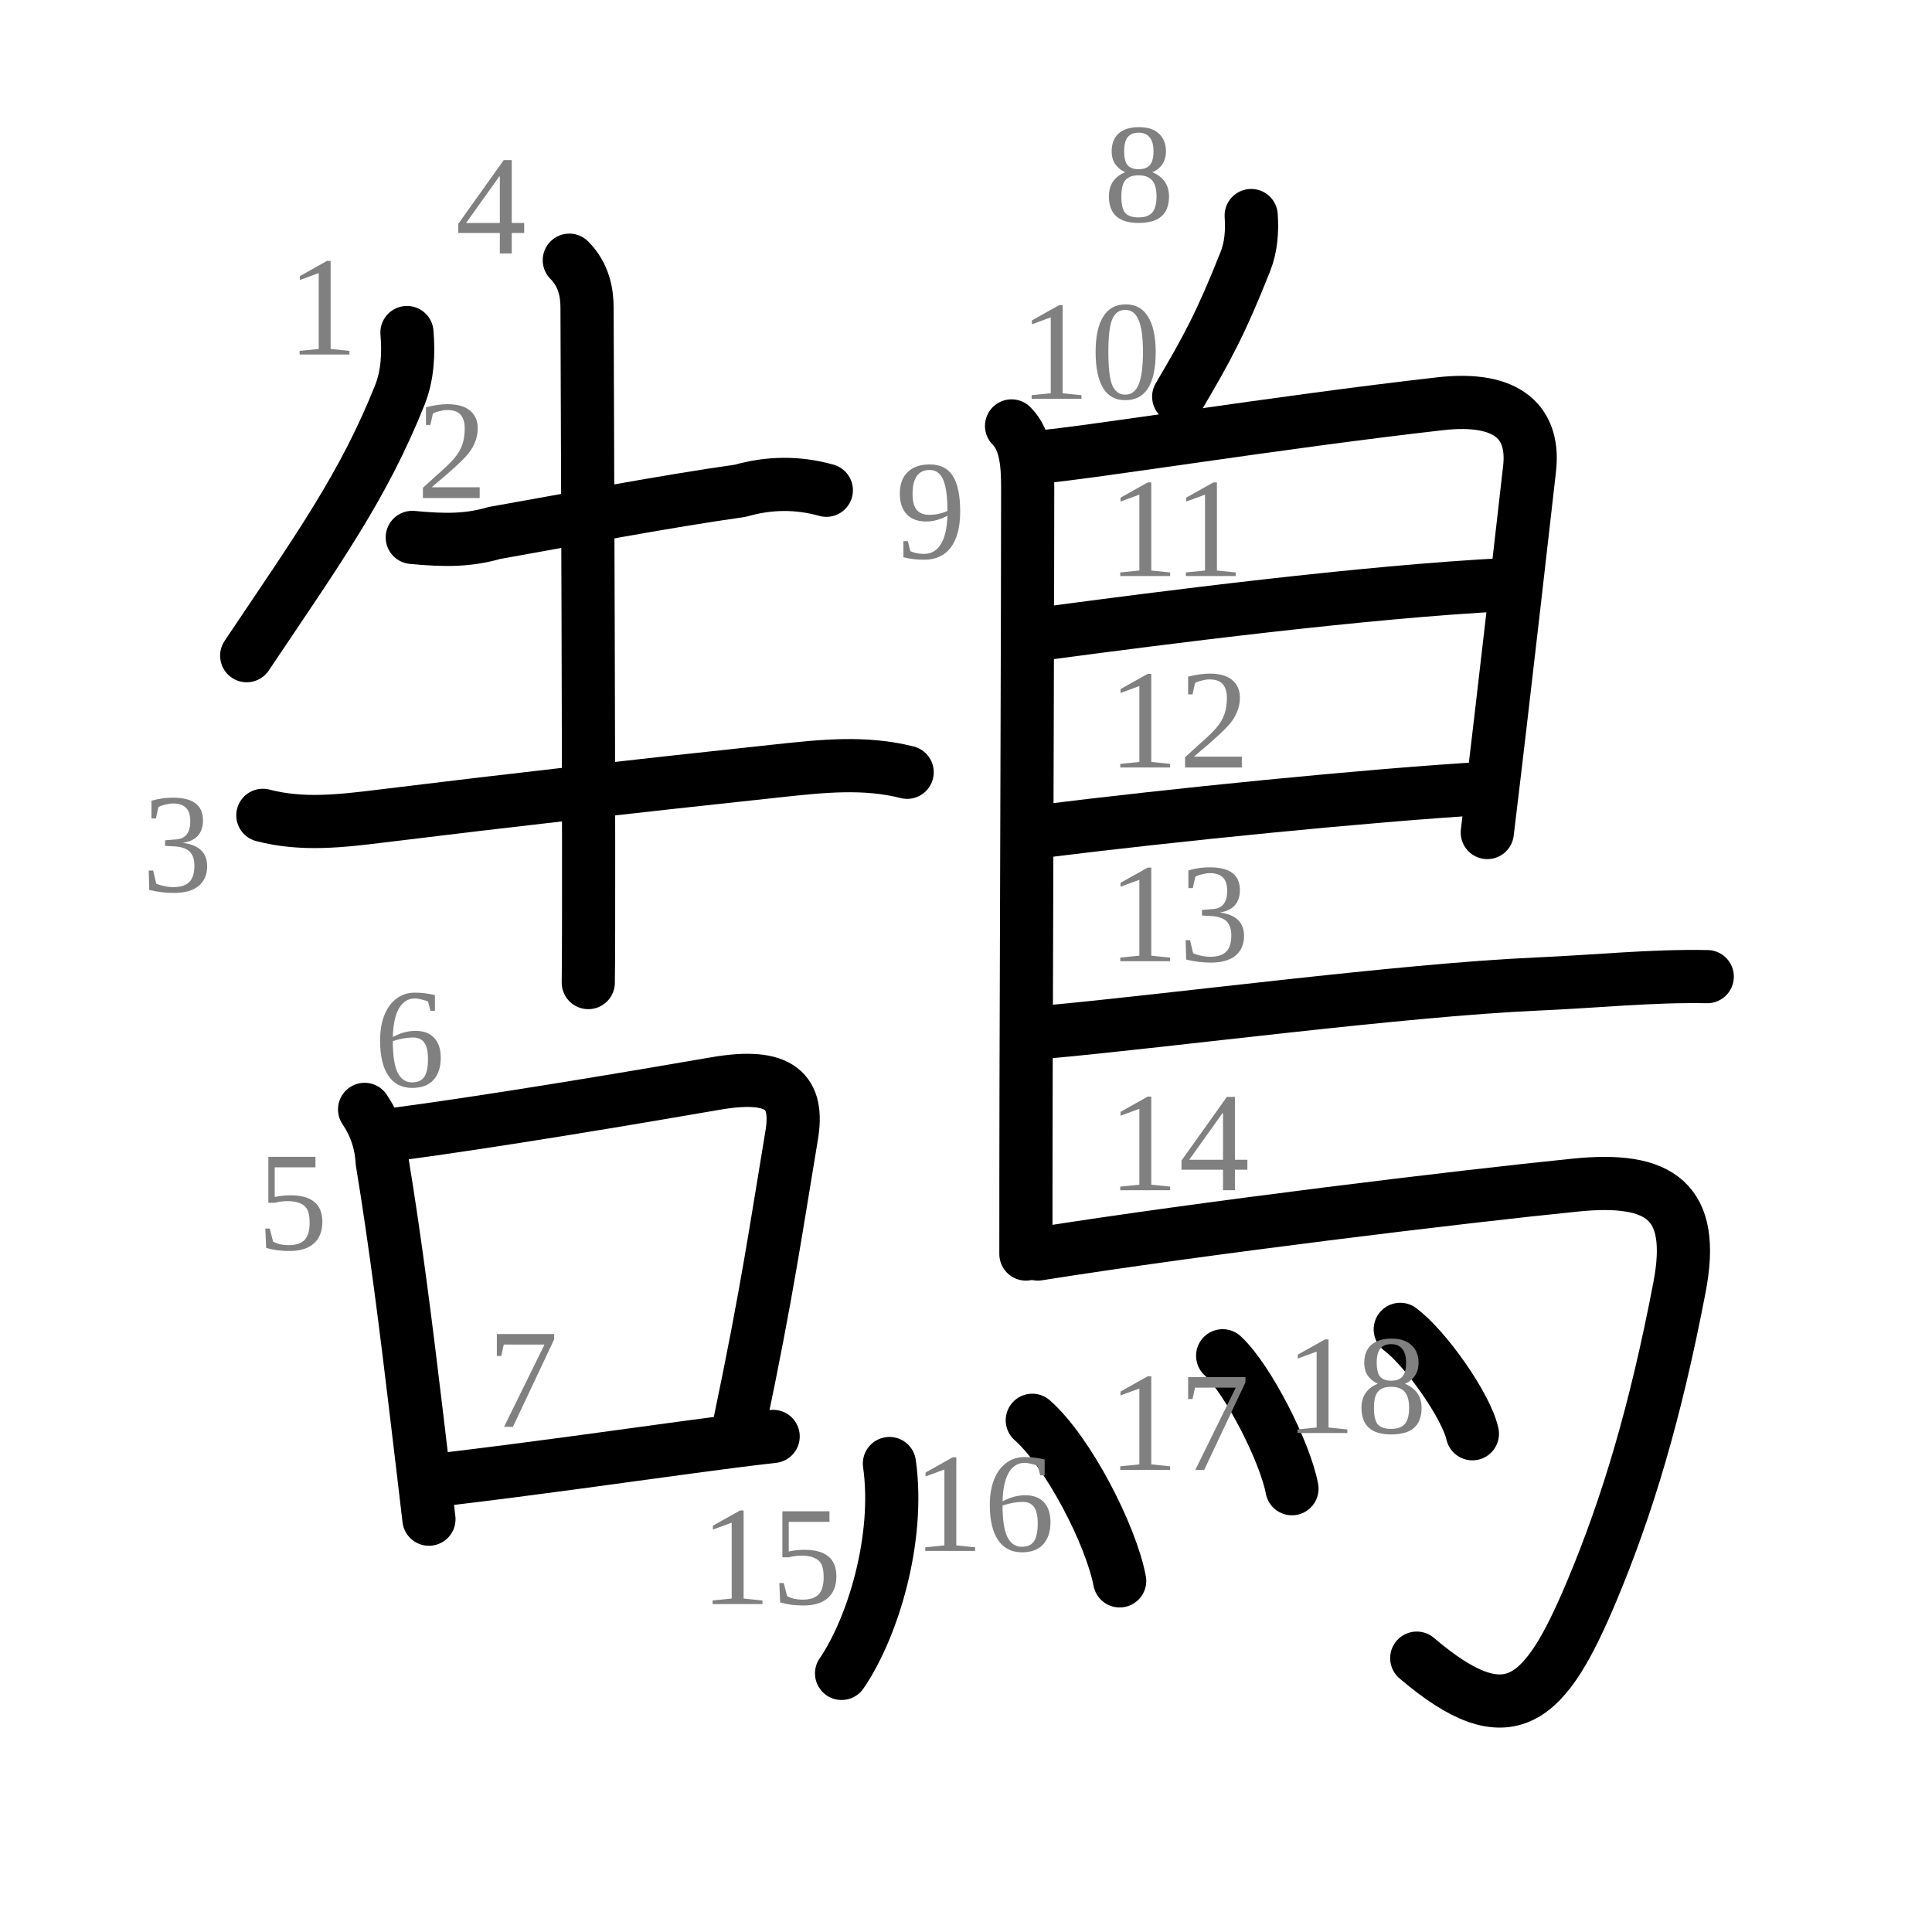
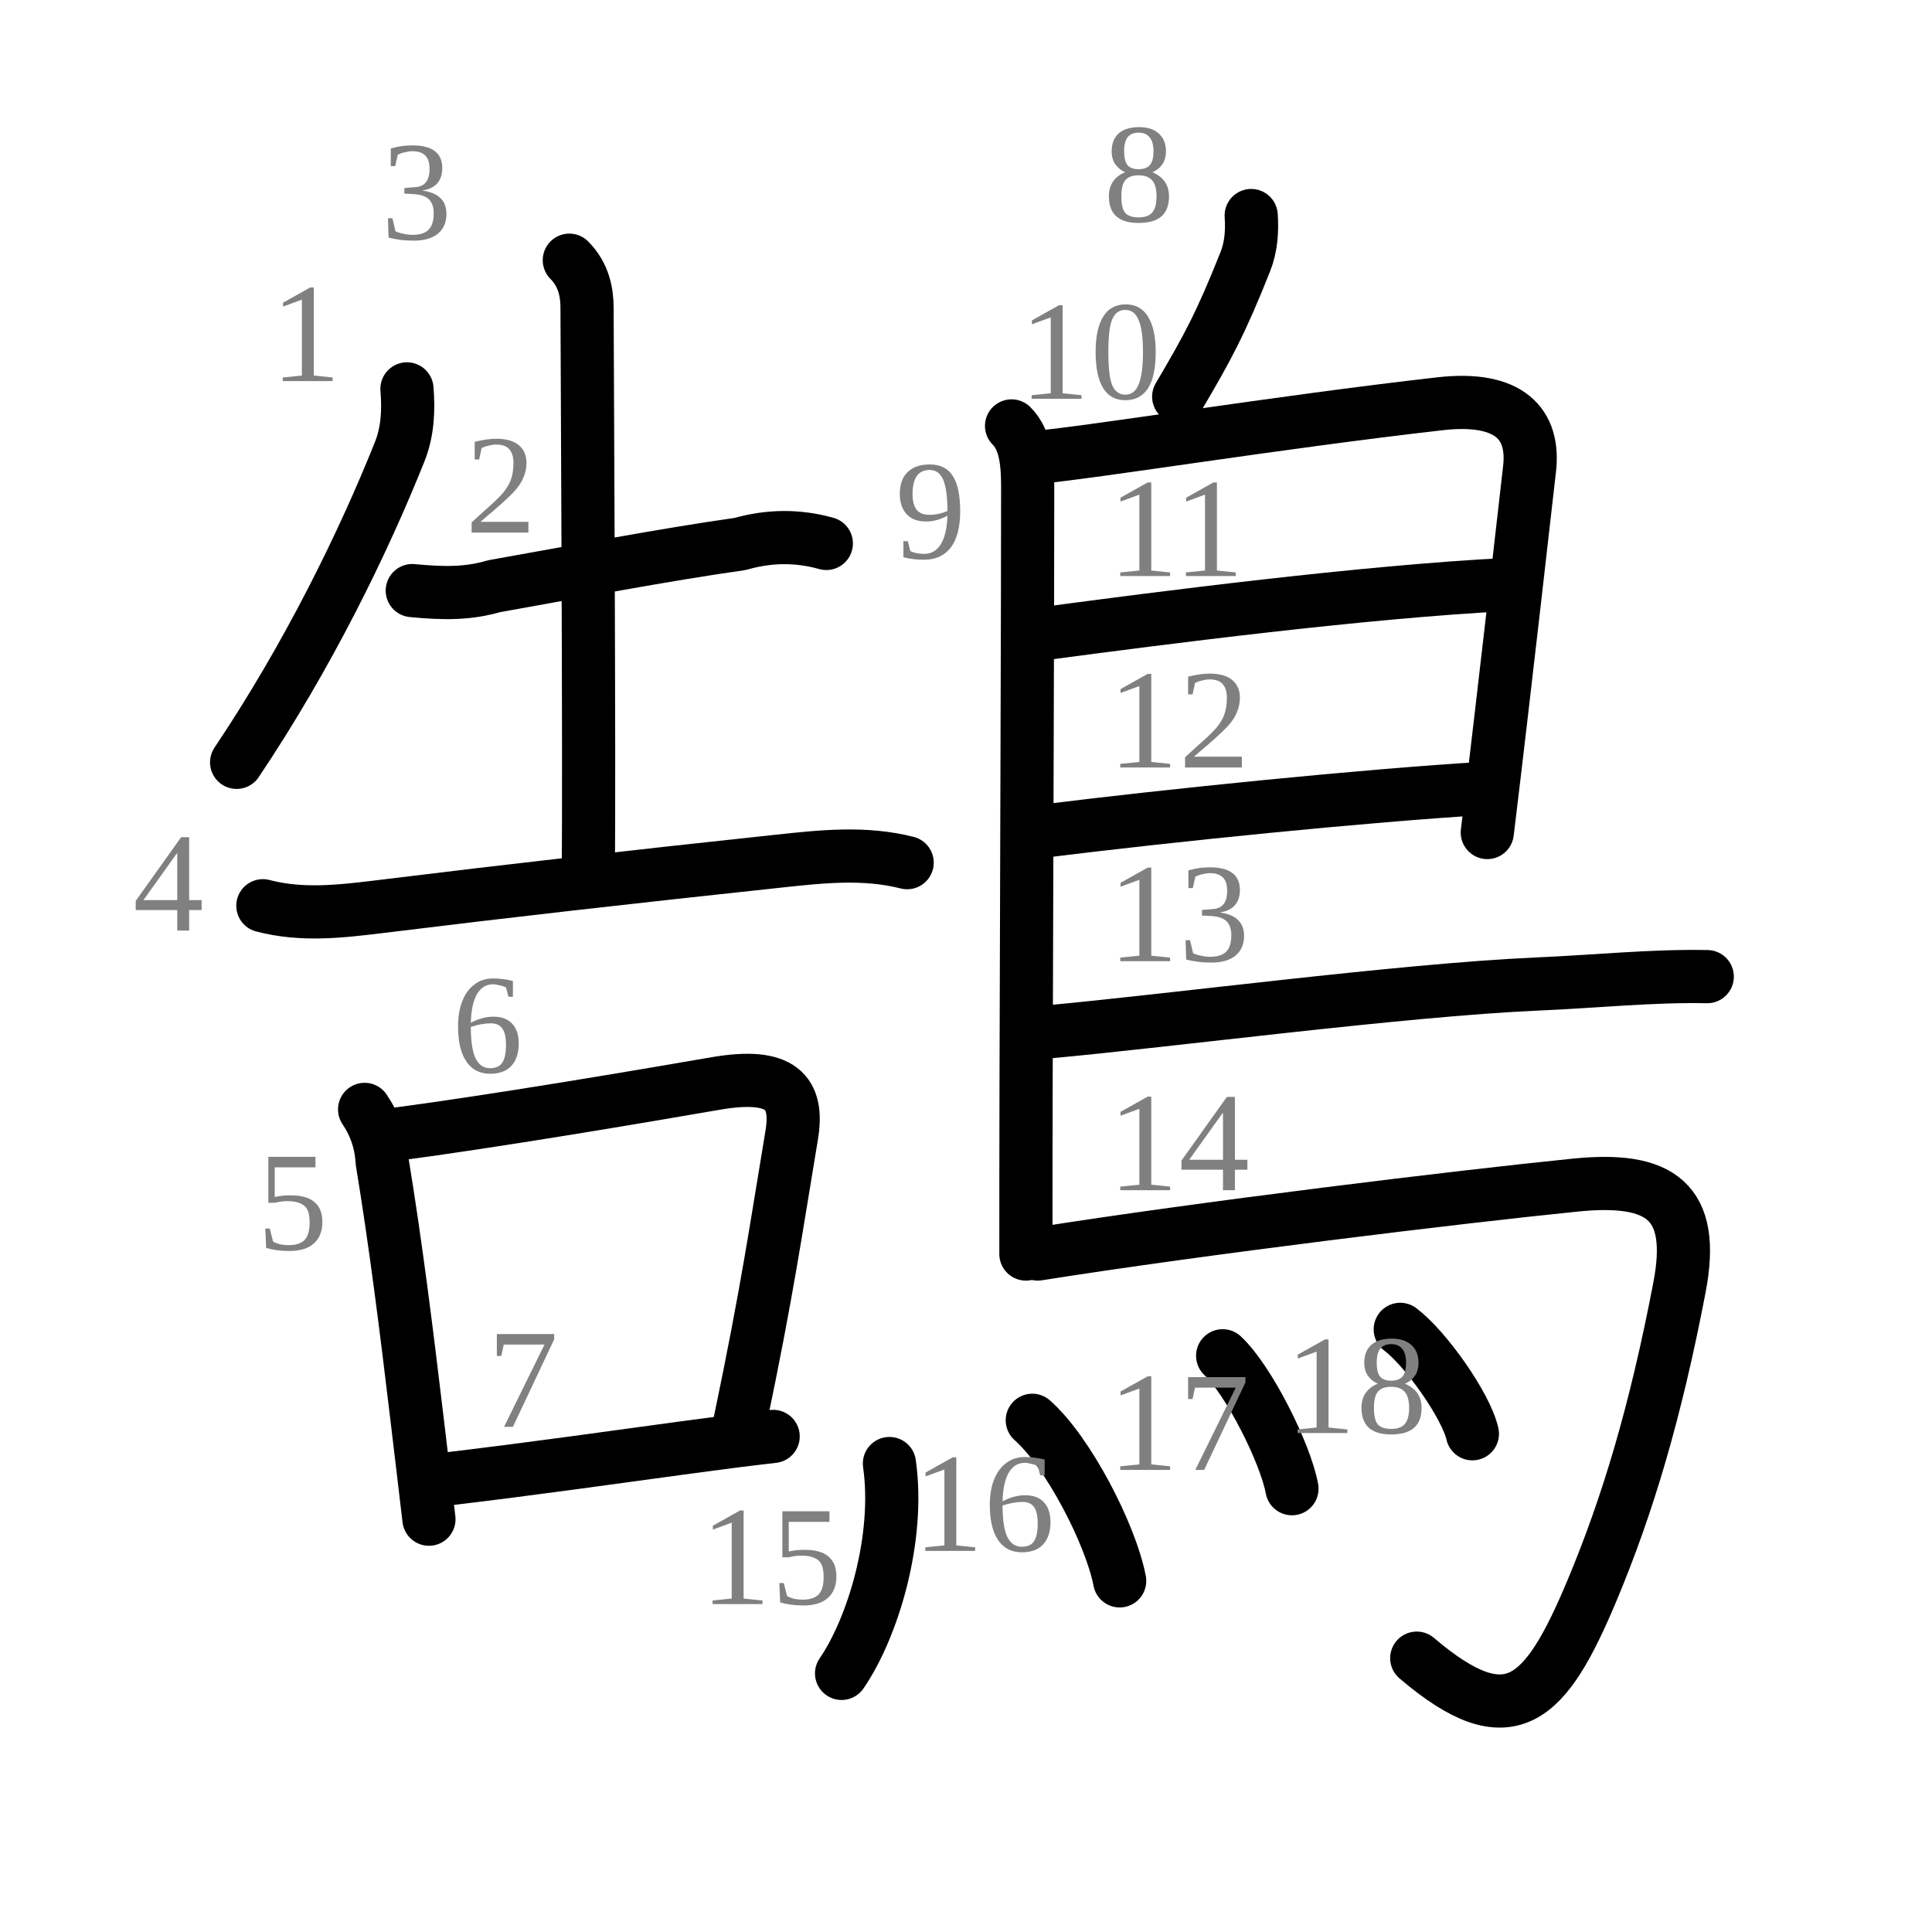
<svg xmlns="http://www.w3.org/2000/svg" xmlns:ns1="http://kanjivg.tagaini.net" width="109" height="109" viewBox="0 0 109 109">
  <g id="kvg:StrokePaths_09d60" style="fill:none;stroke:#000000;stroke-width:3;stroke-linecap:round;stroke-linejoin:round;">
    <g id="kvg:09d60" ns1:element="鵠">
      <g id="kvg:09d60-g1" ns1:element="告" ns1:position="right">
        <g id="kvg:09d60-g2" ns1:element="牛" ns1:position="top">
-           <path id="kvg:09d60-s1" ns1:type="㇒" d="M 22.96,18.761 c 0.1,1.2 0.04,2.41 -0.4,3.52 -2.06,5.16 -4.612,8.701 -8.642,14.711" />
-           <path id="kvg:09d60-s2" ns1:type="㇐" d="M23.26,30.32c1.87,0.18,3.18,0.17,4.63-0.25c4.35-0.77,9.55-1.77,13.87-2.38c1.64-0.47,3.26-0.48,4.86-0.03" />
-           <path id="kvg:09d60-s3" ns1:type="㇐" d="M14.83,46c2.22,0.58,4.4,0.32,6.69,0.04c7.23-0.89,13.86-1.64,22.36-2.55c2.5-0.27,4.89-0.53,7.3,0.08" />
-           <path id="kvg:09d60-s4" ns1:type="㇑" d="M 32.12,14.68 c 0.84,0.84 1,1.87 1,2.69 0,0.73 0.14,33.535 0.07,38.065" />
+           <path id="kvg:09d60-s1" ns1:type="㇒" d="M22.96,21.94c0.1,1.2,0.04,2.41-0.4,3.52C20.5,30.62,17.38,37,13.35,43.01" />
+           <path id="kvg:09d60-s2" ns1:type="㇐" d="M23.26,33.32c1.87,0.18,3.18,0.17,4.63-0.25c4.35-0.77,9.55-1.77,13.87-2.38c1.64-0.47,3.26-0.48,4.86-0.03" />
+           <path id="kvg:09d60-s3" ns1:type="㇑a" d="M32.12,14.68c0.84,0.84,1,1.87,1,2.69c0,0.73,0.14,26.95,0.07,31.48" />
+           <path id="kvg:09d60-s4" ns1:type="㇐" d="M14.83,51.1c2.22,0.58,4.4,0.32,6.69,0.04c7.23-0.89,13.86-1.64,22.36-2.55c2.5-0.27,4.89-0.53,7.3,0.08" />
        </g>
        <g id="kvg:09d60-g3" ns1:element="口" ns1:position="bottom">
          <path id="kvg:09d60-s5" ns1:type="㇑" d="M20.57,62.59c0.6,0.89,0.93,1.87,0.99,2.94c0.77,4.68,1.37,9.5,1.96,14.45c0.23,1.89,0.45,3.8,0.68,5.73" />
          <path id="kvg:09d60-s6" ns1:type="㇕b" d="M22.2,64.01c5.8-0.77,13.65-2.1,18.17-2.88c3.71-0.64,4.71,0.48,4.29,2.95c-0.86,5.14-1.36,8.73-2.92,16.17" />
          <path id="kvg:09d60-s7" ns1:type="㇐b" d="M25.23,83.44c4.72-0.56,9.52-1.24,13.5-1.78c1.83-0.25,3.49-0.46,4.89-0.62" />
        </g>
      </g>
      <g id="kvg:09d60-g4" ns1:element="鳥" ns1:position="left" ns1:radical="general">
        <path id="kvg:09d60-s8" ns1:type="㇒" d="M70.59,12.16c0.06,0.88,0,1.77-0.33,2.6c-1.39,3.5-2.14,4.87-3.76,7.62" />
        <path id="kvg:09d60-s9" ns1:type="㇑" d="M57.07,24.03c0.83,0.82,0.91,2.21,0.91,3.47c0,6.85-0.06,21.94-0.09,33.63c-0.01,3.66-0.01,6.99-0.01,9.62" />
        <path id="kvg:09d60-s10" ns1:type="㇕a" d="M58.43,25.81c3.25-0.29,13.58-1.98,22.81-3.03c3.93-0.45,5.36,1.15,5.05,3.71C86.16,27.6,84.88,39,83.91,46.97" />
        <path id="kvg:09d60-s11" ns1:type="㇐a" d="M58.95,35.74C65.38,34.88,77,33.38,85,32.98" />
        <path id="kvg:09d60-s12" ns1:type="㇐a" d="M58.86,46.89C66,46,77,44.88,83.89,44.47" />
        <path id="kvg:09d60-s13" ns1:type="㇐b" d="M59.09,58.22c6.84-0.62,19.96-2.36,27.57-2.7c3.47-0.15,6.5-0.48,9.66-0.42" />
        <path id="kvg:09d60-s14" ns1:type="㇆a" d="M58.55,70.75c9.27-1.47,23.87-3.24,30.34-3.89c4.76-0.48,6.81,0.88,5.86,5.79c-1.35,7.04-2.92,12.28-4.93,17.08c-2.63,6.27-4.62,8.31-9.89,3.82" />
        <g id="kvg:09d60-g5" ns1:element="灬" ns1:variant="true" ns1:original="火">
          <path id="kvg:09d60-s15" ns1:type="㇔" d="M50.18,82.57c0.6,4.21-0.93,9.26-2.7,11.84" />
          <path id="kvg:09d60-s16" ns1:type="㇔" d="M58.24,80.13c2.02,1.78,4.43,6.45,4.93,9.06" />
          <path id="kvg:09d60-s17" ns1:type="㇔" d="M68.98,76.49c1.47,1.37,3.54,5.49,3.91,7.5" />
          <path id="kvg:09d60-s18" ns1:type="㇔" d="M79,75c1.44,1.08,3.72,4.32,4.07,5.89" />
        </g>
      </g>
    </g>
  </g>
  <g id="kvg:StrokeNumbers_09d60" style="font-size:8;fill:#808080">
-     <text transform="matrix(1 0 0 1 16.2 20)">1</text>
-     <text transform="matrix(1 0 0 1 23.5 28.1)">2</text>
-     <text transform="matrix(1 0 0 1 8 50.3)">3</text>
-     <text transform="matrix(1 0 0 1 25.7 14.3)">4</text>
+     <text transform="matrix(1 0 0 1 15.25 21.50)">1</text>
+     <text transform="matrix(1 0 0 1 26.25 30.05)">2</text>
+     <text transform="matrix(1 0 0 1 21.50 13.50)">3</text>
+     <text transform="matrix(1 0 0 1 7.50 52.50)">4</text>
    <text transform="matrix(1 0 0 1 14.50 70.50)">5</text>
-     <text transform="matrix(1 0 0 1 21.1 61.3)">6</text>
+     <text transform="matrix(1 0 0 1 25.50 60.50)">6</text>
    <text transform="matrix(1 0 0 1 27.50 80.50)">7</text>
    <text transform="matrix(1 0 0 1 62.25 12.50)">8</text>
    <text transform="matrix(1 0 0 1 50.50 31.50)">9</text>
    <text transform="matrix(1 0 0 1 57.50 22.50)">10</text>
    <text transform="matrix(1 0 0 1 62.50 32.50)">11</text>
    <text transform="matrix(1 0 0 1 62.50 43.30)">12</text>
    <text transform="matrix(1 0 0 1 62.50 54.23)">13</text>
    <text transform="matrix(1 0 0 1 62.50 67.15)">14</text>
    <text transform="matrix(1 0 0 1 39.50 90.50)">15</text>
    <text transform="matrix(1 0 0 1 51.50 87.50)">16</text>
    <text transform="matrix(1 0 0 1 62.50 82.93)">17</text>
    <text transform="matrix(1 0 0 1 72.50 80.85)">18</text>
  </g>
</svg>
